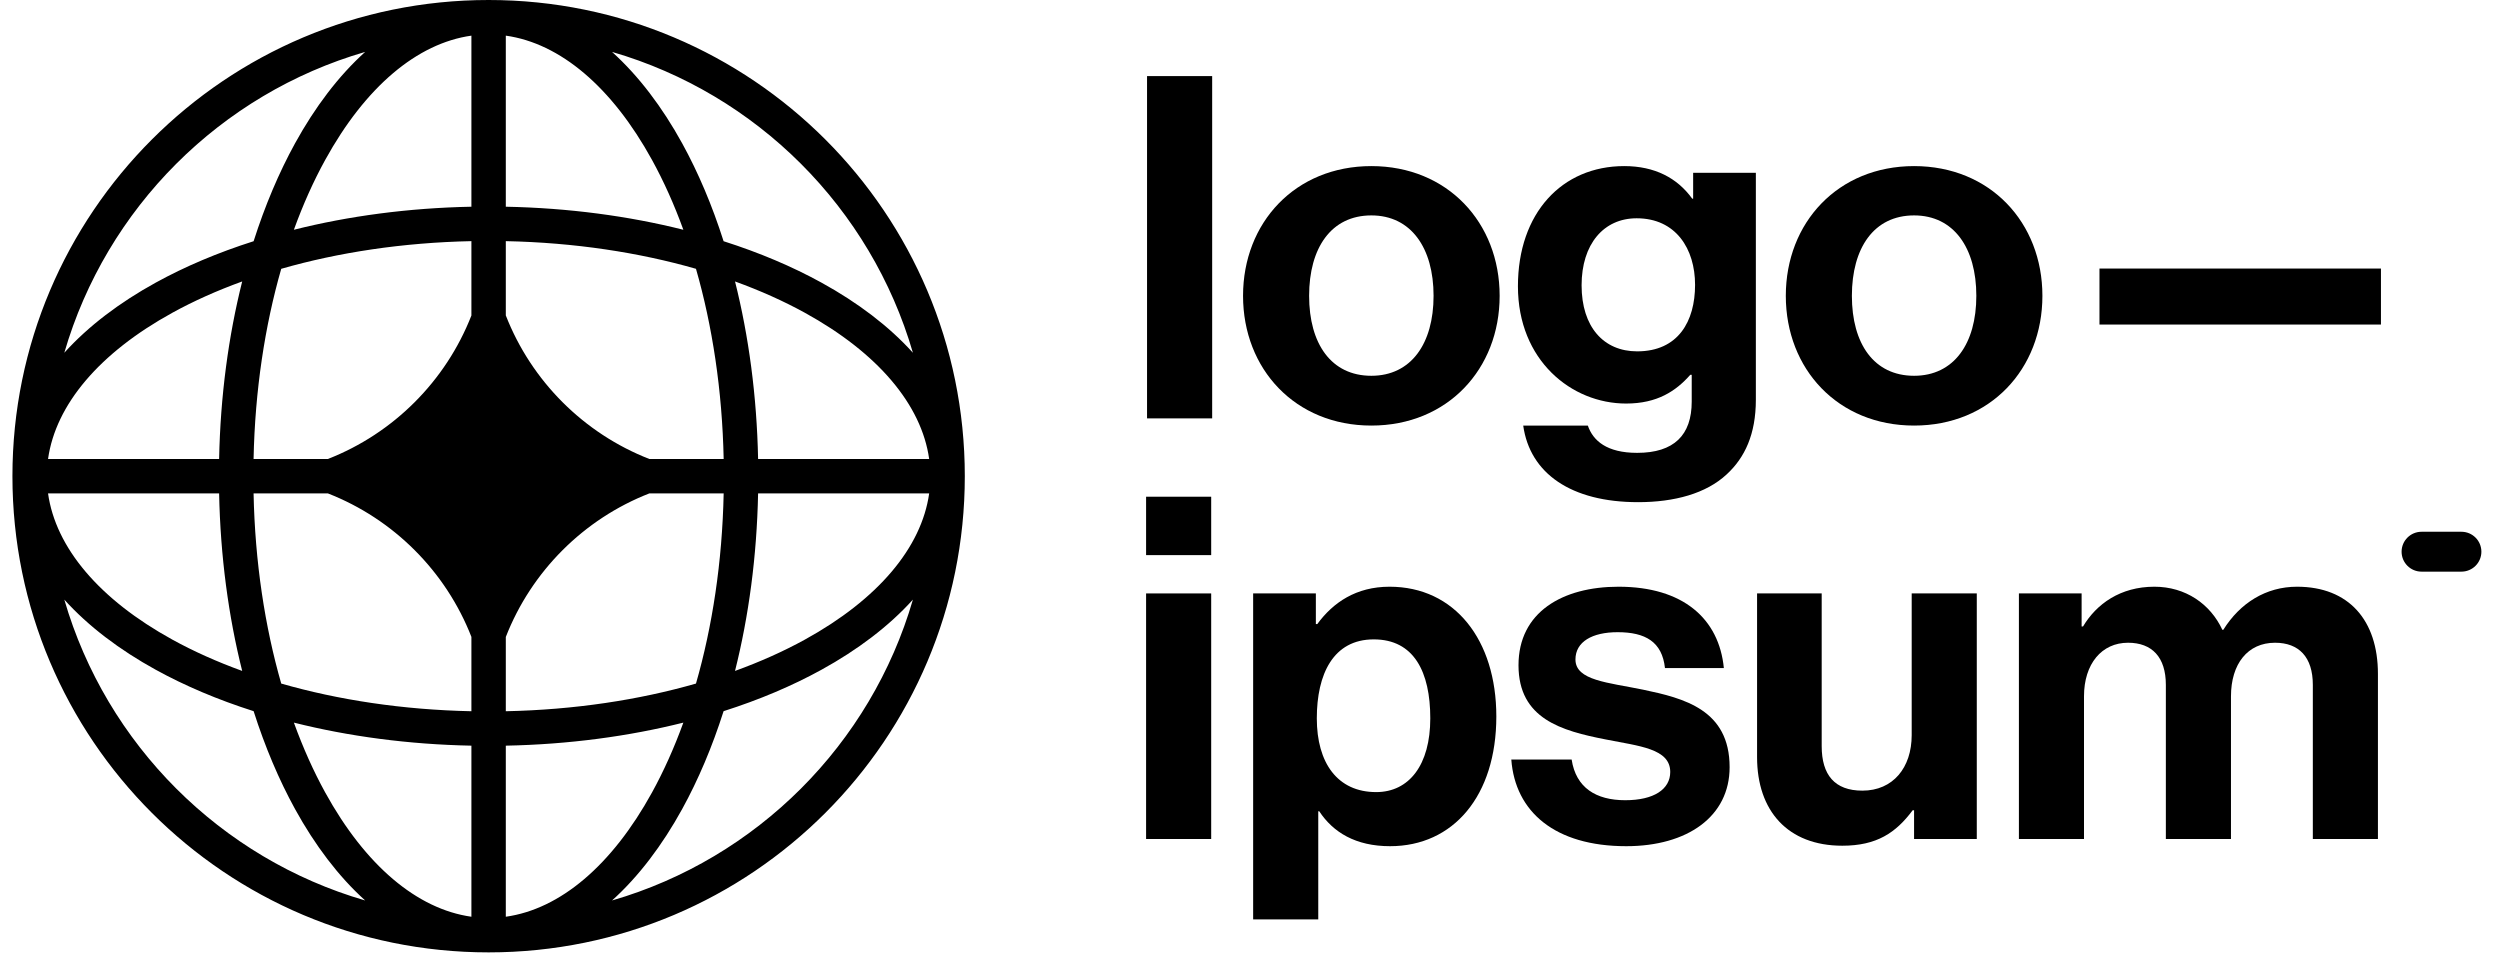
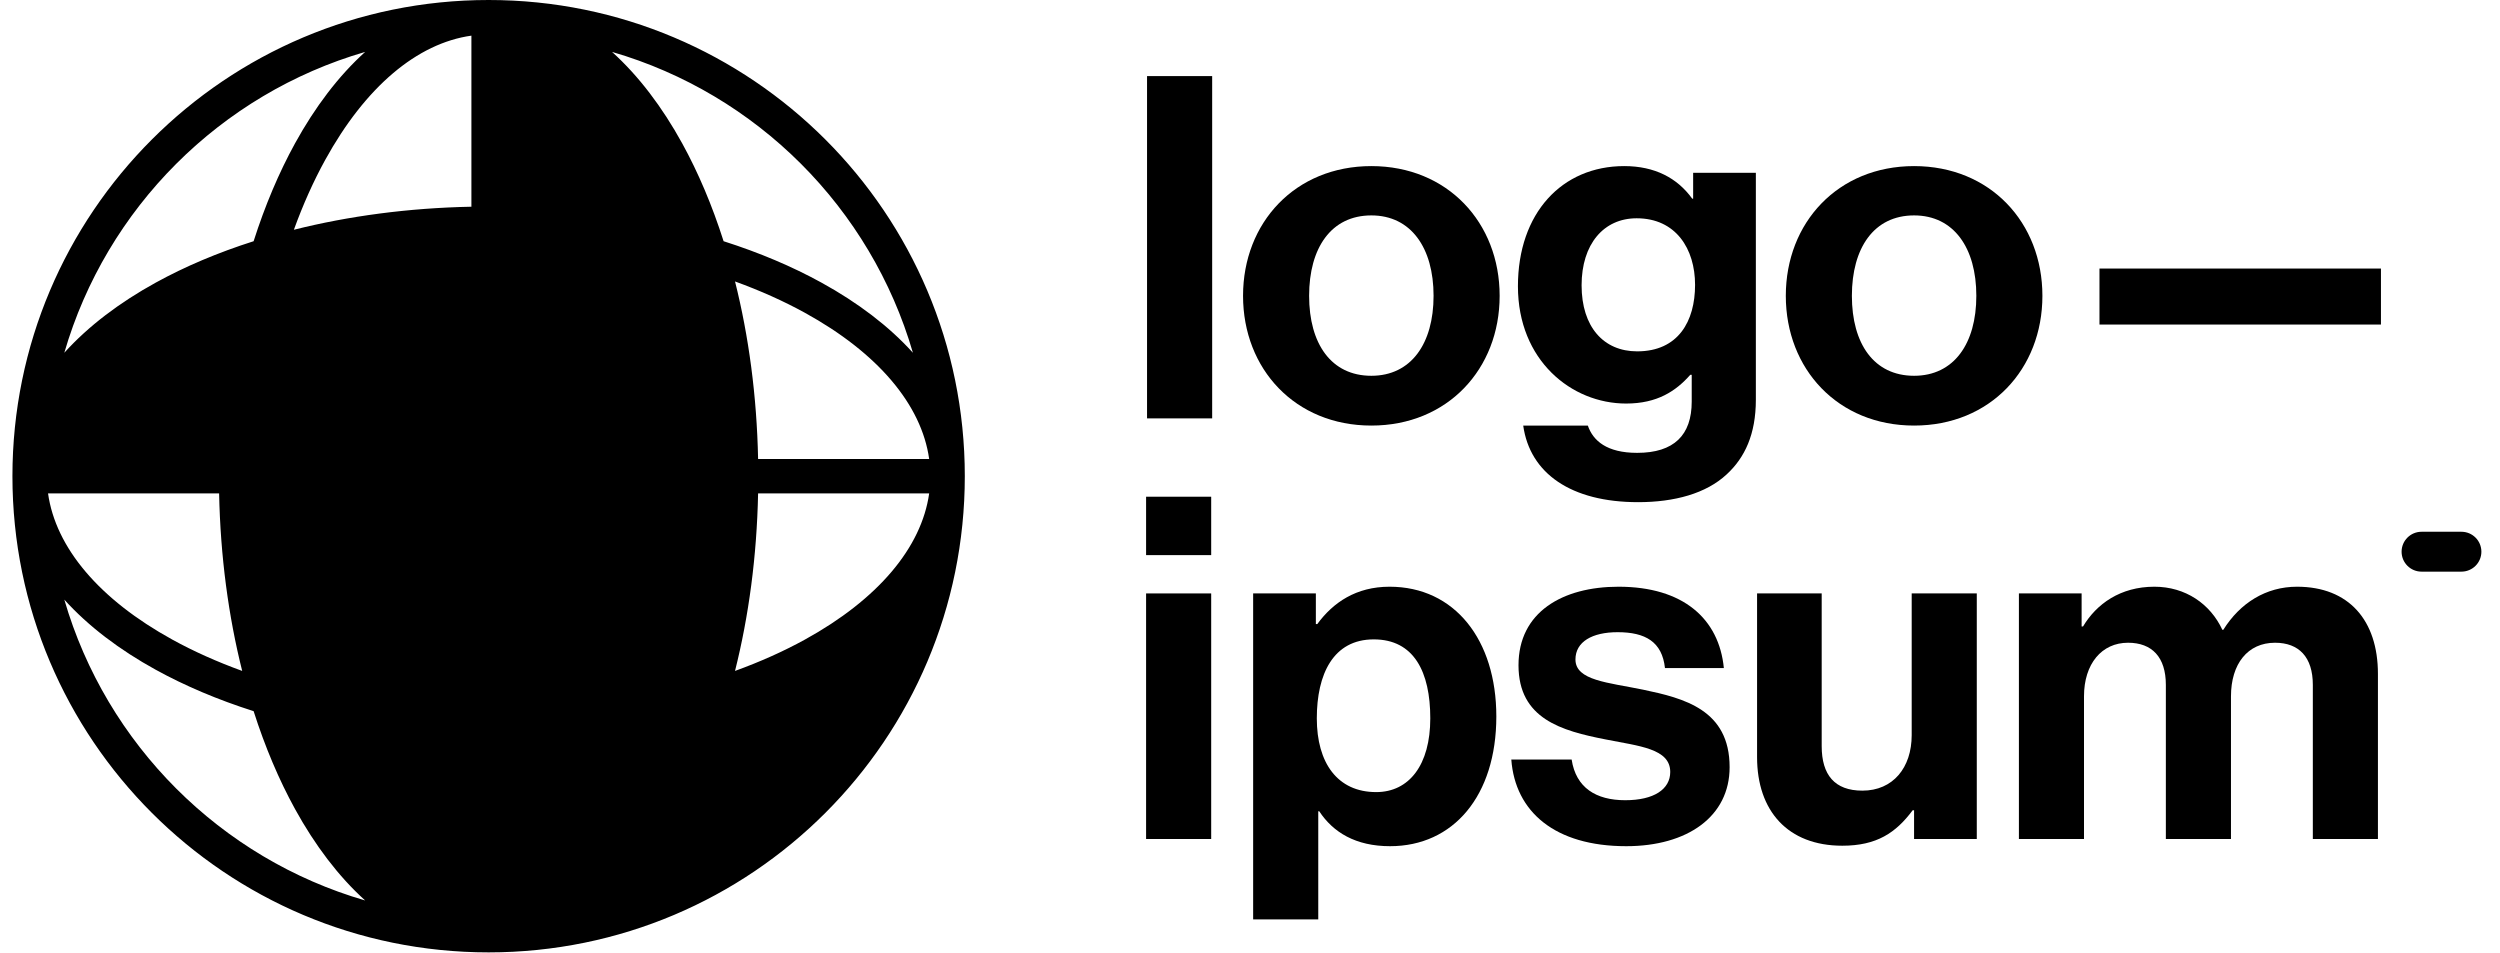
<svg xmlns="http://www.w3.org/2000/svg" id="logo-77" width="105" height="40" viewBox="0 0 105 40" fill="none">
-   <path class="ccustom" d="M48.136 35.238H50.87V24.924H48.136V35.238ZM48.136 23.315H50.87V20.862H48.136V23.315Z" fill="black" />
-   <path class="ccustom" d="M52.632 38.616H55.367V34.072H55.407C55.99 34.957 56.935 35.54 58.383 35.54C61.037 35.54 62.846 33.429 62.846 30.091C62.846 26.874 61.097 24.642 58.362 24.642C56.955 24.642 55.99 25.306 55.327 26.21H55.266V24.924H52.632V38.616ZM57.8 33.268C56.171 33.268 55.306 32.041 55.306 30.171C55.306 28.322 55.99 26.854 57.699 26.854C59.388 26.854 60.072 28.221 60.072 30.171C60.072 32.122 59.187 33.268 57.8 33.268Z" fill="black" />
-   <path class="ccustom" d="M68.301 35.54C70.874 35.54 72.644 34.293 72.644 32.222C72.644 29.809 70.734 29.327 69.004 28.965C67.537 28.663 66.169 28.583 66.169 27.698C66.169 26.954 66.873 26.552 67.939 26.552C69.105 26.552 69.809 26.954 69.929 28.06H72.402C72.201 25.989 70.693 24.642 67.979 24.642C65.627 24.642 63.777 25.708 63.777 27.94C63.777 30.192 65.586 30.694 67.436 31.056C68.844 31.337 70.15 31.438 70.15 32.423C70.15 33.147 69.467 33.609 68.26 33.609C67.034 33.609 66.189 33.087 66.009 31.901H63.475C63.636 34.092 65.305 35.54 68.301 35.54Z" fill="black" />
-   <path class="ccustom" d="M83.025 35.238V24.924H80.291V30.875C80.291 32.242 79.507 33.207 78.22 33.207C77.054 33.207 76.511 32.544 76.511 31.337V24.924H73.797V31.8C73.797 34.052 75.083 35.52 77.376 35.52C78.823 35.52 79.627 34.977 80.331 34.032H80.391V35.238H83.025Z" fill="black" />
-   <path class="ccustom" d="M84.794 35.238H87.528V29.247C87.528 27.879 88.272 26.995 89.378 26.995C90.383 26.995 90.966 27.598 90.966 28.764V35.238H93.701V29.247C93.701 27.879 94.405 26.995 95.551 26.995C96.556 26.995 97.139 27.598 97.139 28.764V35.238H99.873V28.302C99.873 26.05 98.647 24.642 96.475 24.642C95.169 24.642 94.083 25.326 93.379 26.452H93.339C92.836 25.366 91.791 24.642 90.484 24.642C89.056 24.642 88.051 25.366 87.488 26.311H87.428V24.924H84.794V35.238Z" fill="black" />
-   <path class="ccustom" d="M48.176 17.572H50.911V3.196H48.176V17.572Z" fill="black" />
-   <path class="ccustom" d="M57.597 17.874C60.794 17.874 62.985 15.501 62.985 12.425C62.985 9.349 60.794 6.976 57.597 6.976C54.4 6.976 52.208 9.349 52.208 12.425C52.208 15.501 54.4 17.874 57.597 17.874ZM57.597 15.783C55.908 15.783 54.983 14.435 54.983 12.425C54.983 10.414 55.908 9.047 57.597 9.047C59.265 9.047 60.21 10.414 60.21 12.425C60.21 14.435 59.265 15.783 57.597 15.783Z" fill="black" />
-   <path class="ccustom" d="M68.8 21.091C70.328 21.091 71.655 20.729 72.52 19.924C73.284 19.221 73.746 18.235 73.746 16.788V7.258H71.112V8.343H71.072C70.449 7.479 69.504 6.976 68.217 6.976C65.603 6.976 63.753 8.947 63.753 12.023C63.753 15.139 66.005 16.949 68.297 16.949C69.604 16.949 70.388 16.426 70.992 15.742H71.052V16.868C71.052 18.276 70.308 19.02 68.76 19.02C67.493 19.02 66.91 18.517 66.689 17.874H63.975C64.256 19.884 65.985 21.091 68.8 21.091ZM68.76 14.757C67.352 14.757 66.427 13.732 66.427 11.983C66.427 10.254 67.352 9.168 68.74 9.168C70.388 9.168 71.193 10.454 71.193 11.963C71.193 13.491 70.489 14.757 68.76 14.757Z" fill="black" />
-   <path class="ccustom" d="M80.392 17.874C83.589 17.874 85.781 15.501 85.781 12.425C85.781 9.349 83.589 6.976 80.392 6.976C77.196 6.976 75.004 9.349 75.004 12.425C75.004 15.501 77.196 17.874 80.392 17.874ZM80.392 15.783C78.704 15.783 77.779 14.435 77.779 12.425C77.779 10.414 78.704 9.047 80.392 9.047C82.061 9.047 83.006 10.414 83.006 12.425C83.006 14.435 82.061 15.783 80.392 15.783Z" fill="black" />
-   <path class="ccustom" d="M88.178 13.631H100V11.279H88.178V13.631Z" fill="black" />
-   <path class="ccustom" d="M100.867 23.172C100.867 22.709 101.242 22.334 101.705 22.334H103.38C103.843 22.334 104.218 22.709 104.218 23.172C104.218 23.634 103.843 24.009 103.38 24.009H101.705C101.242 24.009 100.867 23.634 100.867 23.172Z" fill="black" />
-   <path class="ccustom" fill-rule="evenodd" clip-rule="evenodd" d="M20.522 0C31.567 0 40.522 8.954 40.522 20C40.522 31.046 31.567 40 20.522 40C9.476 40 0.522 31.046 0.522 20C0.522 8.954 9.476 0 20.522 0ZM19.799 1.497C17.517 1.818 15.345 3.651 13.658 6.717C13.169 7.607 12.727 8.589 12.343 9.65C14.636 9.074 17.155 8.734 19.799 8.682V1.497ZM10.652 10.131C11.131 8.63 11.716 7.248 12.391 6.021C13.227 4.501 14.219 3.188 15.337 2.18C9.258 3.945 4.467 8.737 2.701 14.816C3.71 13.698 5.022 12.706 6.542 11.87C7.77 11.194 9.151 10.609 10.652 10.131ZM10.172 11.821C9.596 14.114 9.256 16.633 9.203 19.277H2.018C2.339 16.995 4.173 14.823 7.239 13.136C8.128 12.647 9.111 12.206 10.172 11.821ZM10.65 19.277C10.709 16.392 11.125 13.683 11.812 11.29C14.205 10.603 16.914 10.188 19.799 10.128V13.251C18.722 16.006 16.527 18.201 13.772 19.277H10.65ZM9.203 20.723H2.018C2.339 23.005 4.173 25.177 7.239 26.864C8.128 27.353 9.111 27.794 10.172 28.179C9.596 25.886 9.256 23.367 9.203 20.723ZM11.812 28.71C11.125 26.317 10.709 23.608 10.65 20.723H13.772C16.527 21.799 18.723 23.994 19.799 26.749V29.872C16.914 29.812 14.205 29.397 11.812 28.71ZM10.652 29.869C9.151 29.391 7.77 28.806 6.542 28.13C5.022 27.294 3.71 26.302 2.701 25.184C4.467 31.263 9.258 36.055 15.337 37.82C14.219 36.812 13.227 35.499 12.391 33.979C11.716 32.752 11.131 31.37 10.652 29.869ZM19.799 38.503C17.517 38.182 15.345 36.349 13.658 33.283C13.169 32.393 12.727 31.41 12.343 30.35C14.636 30.926 17.155 31.266 19.799 31.318V38.503ZM25.706 37.82C26.824 36.812 27.816 35.499 28.652 33.979C29.327 32.752 29.913 31.37 30.391 29.869C31.892 29.391 33.273 28.806 34.501 28.13C36.021 27.294 37.334 26.302 38.342 25.184C36.576 31.263 31.785 36.055 25.706 37.82ZM28.701 30.35C28.316 31.41 27.874 32.393 27.385 33.283C25.699 36.349 23.526 38.182 21.244 38.503V31.318C23.888 31.266 26.407 30.926 28.701 30.35ZM30.871 28.179C31.932 27.794 32.915 27.353 33.804 26.864C36.87 25.177 38.704 23.005 39.025 20.723H31.84C31.787 23.367 31.447 25.886 30.871 28.179ZM30.394 20.723C30.334 23.608 29.919 26.317 29.231 28.71C26.838 29.397 24.13 29.812 21.244 29.872V26.752C22.32 23.995 24.516 21.799 27.272 20.723H30.394ZM31.84 19.277H39.025C38.704 16.995 36.87 14.823 33.804 13.136C32.915 12.647 31.932 12.206 30.871 11.821C31.447 14.114 31.787 16.633 31.84 19.277ZM29.231 11.29C29.919 13.683 30.334 16.392 30.394 19.277H27.272C24.516 18.201 22.32 16.005 21.244 13.248V10.128C24.13 10.188 26.838 10.603 29.231 11.29ZM30.391 10.131C31.892 10.609 33.273 11.194 34.501 11.87C36.021 12.706 37.334 13.698 38.342 14.816C36.576 8.737 31.785 3.945 25.706 2.18C26.824 3.188 27.816 4.501 28.652 6.021C29.327 7.248 29.913 8.63 30.391 10.131ZM21.244 1.497C23.526 1.818 25.699 3.651 27.385 6.717C27.874 7.607 28.316 8.589 28.701 9.65C26.407 9.074 23.888 8.734 21.244 8.682V1.497Z" fill="black" />
+   <path className="ccustom" d="M48.136 35.238H50.87V24.924H48.136V35.238ZM48.136 23.315H50.87V20.862H48.136V23.315Z" fill="black" />
+   <path className="ccustom" d="M52.632 38.616H55.367V34.072H55.407C55.99 34.957 56.935 35.54 58.383 35.54C61.037 35.54 62.846 33.429 62.846 30.091C62.846 26.874 61.097 24.642 58.362 24.642C56.955 24.642 55.99 25.306 55.327 26.21H55.266V24.924H52.632V38.616ZM57.8 33.268C56.171 33.268 55.306 32.041 55.306 30.171C55.306 28.322 55.99 26.854 57.699 26.854C59.388 26.854 60.072 28.221 60.072 30.171C60.072 32.122 59.187 33.268 57.8 33.268Z" fill="black" />
+   <path className="ccustom" d="M68.301 35.54C70.874 35.54 72.644 34.293 72.644 32.222C72.644 29.809 70.734 29.327 69.004 28.965C67.537 28.663 66.169 28.583 66.169 27.698C66.169 26.954 66.873 26.552 67.939 26.552C69.105 26.552 69.809 26.954 69.929 28.06H72.402C72.201 25.989 70.693 24.642 67.979 24.642C65.627 24.642 63.777 25.708 63.777 27.94C63.777 30.192 65.586 30.694 67.436 31.056C68.844 31.337 70.15 31.438 70.15 32.423C70.15 33.147 69.467 33.609 68.26 33.609C67.034 33.609 66.189 33.087 66.009 31.901H63.475C63.636 34.092 65.305 35.54 68.301 35.54Z" fill="black" />
+   <path className="ccustom" d="M83.025 35.238V24.924H80.291V30.875C80.291 32.242 79.507 33.207 78.22 33.207C77.054 33.207 76.511 32.544 76.511 31.337V24.924H73.797V31.8C73.797 34.052 75.083 35.52 77.376 35.52C78.823 35.52 79.627 34.977 80.331 34.032H80.391V35.238H83.025Z" fill="black" />
+   <path className="ccustom" d="M84.794 35.238H87.528V29.247C87.528 27.879 88.272 26.995 89.378 26.995C90.383 26.995 90.966 27.598 90.966 28.764V35.238H93.701V29.247C93.701 27.879 94.405 26.995 95.551 26.995C96.556 26.995 97.139 27.598 97.139 28.764V35.238H99.873V28.302C99.873 26.05 98.647 24.642 96.475 24.642C95.169 24.642 94.083 25.326 93.379 26.452H93.339C92.836 25.366 91.791 24.642 90.484 24.642C89.056 24.642 88.051 25.366 87.488 26.311H87.428V24.924H84.794V35.238Z" fill="black" />
+   <path className="ccustom" d="M48.176 17.572H50.911V3.196H48.176V17.572Z" fill="black" />
+   <path className="ccustom" d="M57.597 17.874C60.794 17.874 62.985 15.501 62.985 12.425C62.985 9.349 60.794 6.976 57.597 6.976C54.4 6.976 52.208 9.349 52.208 12.425C52.208 15.501 54.4 17.874 57.597 17.874ZM57.597 15.783C55.908 15.783 54.983 14.435 54.983 12.425C54.983 10.414 55.908 9.047 57.597 9.047C59.265 9.047 60.21 10.414 60.21 12.425C60.21 14.435 59.265 15.783 57.597 15.783Z" fill="black" />
+   <path className="ccustom" d="M68.8 21.091C70.328 21.091 71.655 20.729 72.52 19.924C73.284 19.221 73.746 18.235 73.746 16.788V7.258H71.112V8.343H71.072C70.449 7.479 69.504 6.976 68.217 6.976C65.603 6.976 63.753 8.947 63.753 12.023C63.753 15.139 66.005 16.949 68.297 16.949C69.604 16.949 70.388 16.426 70.992 15.742H71.052V16.868C71.052 18.276 70.308 19.02 68.76 19.02C67.493 19.02 66.91 18.517 66.689 17.874H63.975C64.256 19.884 65.985 21.091 68.8 21.091ZM68.76 14.757C67.352 14.757 66.427 13.732 66.427 11.983C66.427 10.254 67.352 9.168 68.74 9.168C70.388 9.168 71.193 10.454 71.193 11.963C71.193 13.491 70.489 14.757 68.76 14.757Z" fill="black" />
+   <path className="ccustom" d="M80.392 17.874C83.589 17.874 85.781 15.501 85.781 12.425C85.781 9.349 83.589 6.976 80.392 6.976C77.196 6.976 75.004 9.349 75.004 12.425C75.004 15.501 77.196 17.874 80.392 17.874ZM80.392 15.783C78.704 15.783 77.779 14.435 77.779 12.425C77.779 10.414 78.704 9.047 80.392 9.047C82.061 9.047 83.006 10.414 83.006 12.425C83.006 14.435 82.061 15.783 80.392 15.783Z" fill="black" />
+   <path className="ccustom" d="M88.178 13.631H100V11.279H88.178V13.631Z" fill="black" />
+   <path className="ccustom" d="M100.867 23.172C100.867 22.709 101.242 22.334 101.705 22.334H103.38C103.843 22.334 104.218 22.709 104.218 23.172C104.218 23.634 103.843 24.009 103.38 24.009H101.705C101.242 24.009 100.867 23.634 100.867 23.172Z" fill="black" />
+   <path className="ccustom" fillRule="evenodd" clipRule="evenodd" d="M20.522 0C31.567 0 40.522 8.954 40.522 20C40.522 31.046 31.567 40 20.522 40C9.476 40 0.522 31.046 0.522 20C0.522 8.954 9.476 0 20.522 0ZM19.799 1.497C17.517 1.818 15.345 3.651 13.658 6.717C13.169 7.607 12.727 8.589 12.343 9.65C14.636 9.074 17.155 8.734 19.799 8.682V1.497ZM10.652 10.131C11.131 8.63 11.716 7.248 12.391 6.021C13.227 4.501 14.219 3.188 15.337 2.18C9.258 3.945 4.467 8.737 2.701 14.816C3.71 13.698 5.022 12.706 6.542 11.87C7.77 11.194 9.151 10.609 10.652 10.131ZM10.172 11.821C9.596 14.114 9.256 16.633 9.203 19.277H2.018C2.339 16.995 4.173 14.823 7.239 13.136C8.128 12.647 9.111 12.206 10.172 11.821ZM10.65 19.277C10.709 16.392 11.125 13.683 11.812 11.29C14.205 10.603 16.914 10.188 19.799 10.128V13.251C18.722 16.006 16.527 18.201 13.772 19.277H10.65ZM9.203 20.723H2.018C2.339 23.005 4.173 25.177 7.239 26.864C8.128 27.353 9.111 27.794 10.172 28.179C9.596 25.886 9.256 23.367 9.203 20.723ZM11.812 28.71C11.125 26.317 10.709 23.608 10.65 20.723H13.772C16.527 21.799 18.723 23.994 19.799 26.749V29.872C16.914 29.812 14.205 29.397 11.812 28.71ZM10.652 29.869C9.151 29.391 7.77 28.806 6.542 28.13C5.022 27.294 3.71 26.302 2.701 25.184C4.467 31.263 9.258 36.055 15.337 37.82C14.219 36.812 13.227 35.499 12.391 33.979C11.716 32.752 11.131 31.37 10.652 29.869ZM19.799 38.503C17.517 38.182 15.345 36.349 13.658 33.283C13.169 32.393 12.727 31.41 12.343 30.35C14.636 30.926 17.155 31.266 19.799 31.318V38.503ZM25.706 37.82C26.824 36.812 27.816 35.499 28.652 33.979C29.327 32.752 29.913 31.37 30.391 29.869C31.892 29.391 33.273 28.806 34.501 28.13C36.021 27.294 37.334 26.302 38.342 25.184C36.576 31.263 31.785 36.055 25.706 37.82ZM28.701 30.35C28.316 31.41 27.874 32.393 27.385 33.283C25.699 36.349 23.526 38.182 21.244 38.503V31.318C23.888 31.266 26.407 30.926 28.701 30.35ZM30.871 28.179C31.932 27.794 32.915 27.353 33.804 26.864C36.87 25.177 38.704 23.005 39.025 20.723H31.84C31.787 23.367 31.447 25.886 30.871 28.179ZM30.394 20.723C30.334 23.608 29.919 26.317 29.231 28.71C26.838 29.397 24.13 29.812 21.244 29.872V26.752C22.32 23.995 24.516 21.799 27.272 20.723H30.394ZM31.84 19.277H39.025C38.704 16.995 36.87 14.823 33.804 13.136C32.915 12.647 31.932 12.206 30.871 11.821C31.447 14.114 31.787 16.633 31.84 19.277ZM29.231 11.29C29.919 13.683 30.334 16.392 30.394 19.277H27.272C24.516 18.201 22.32 16.005 21.244 13.248V10.128C24.13 10.188 26.838 10.603 29.231 11.29ZM30.391 10.131C31.892 10.609 33.273 11.194 34.501 11.87C36.021 12.706 37.334 13.698 38.342 14.816C36.576 8.737 31.785 3.945 25.706 2.18C26.824 3.188 27.816 4.501 28.652 6.021C29.327 7.248 29.913 8.63 30.391 10.131ZM21.244 1.497C23.526 1.818 25.699 3.651 27.385 6.717C27.874 7.607 28.316 8.589 28.701 9.65C26.407 9.074 23.888 8.734 21.244 8.682V1.497Z" fill="black" />
</svg>
